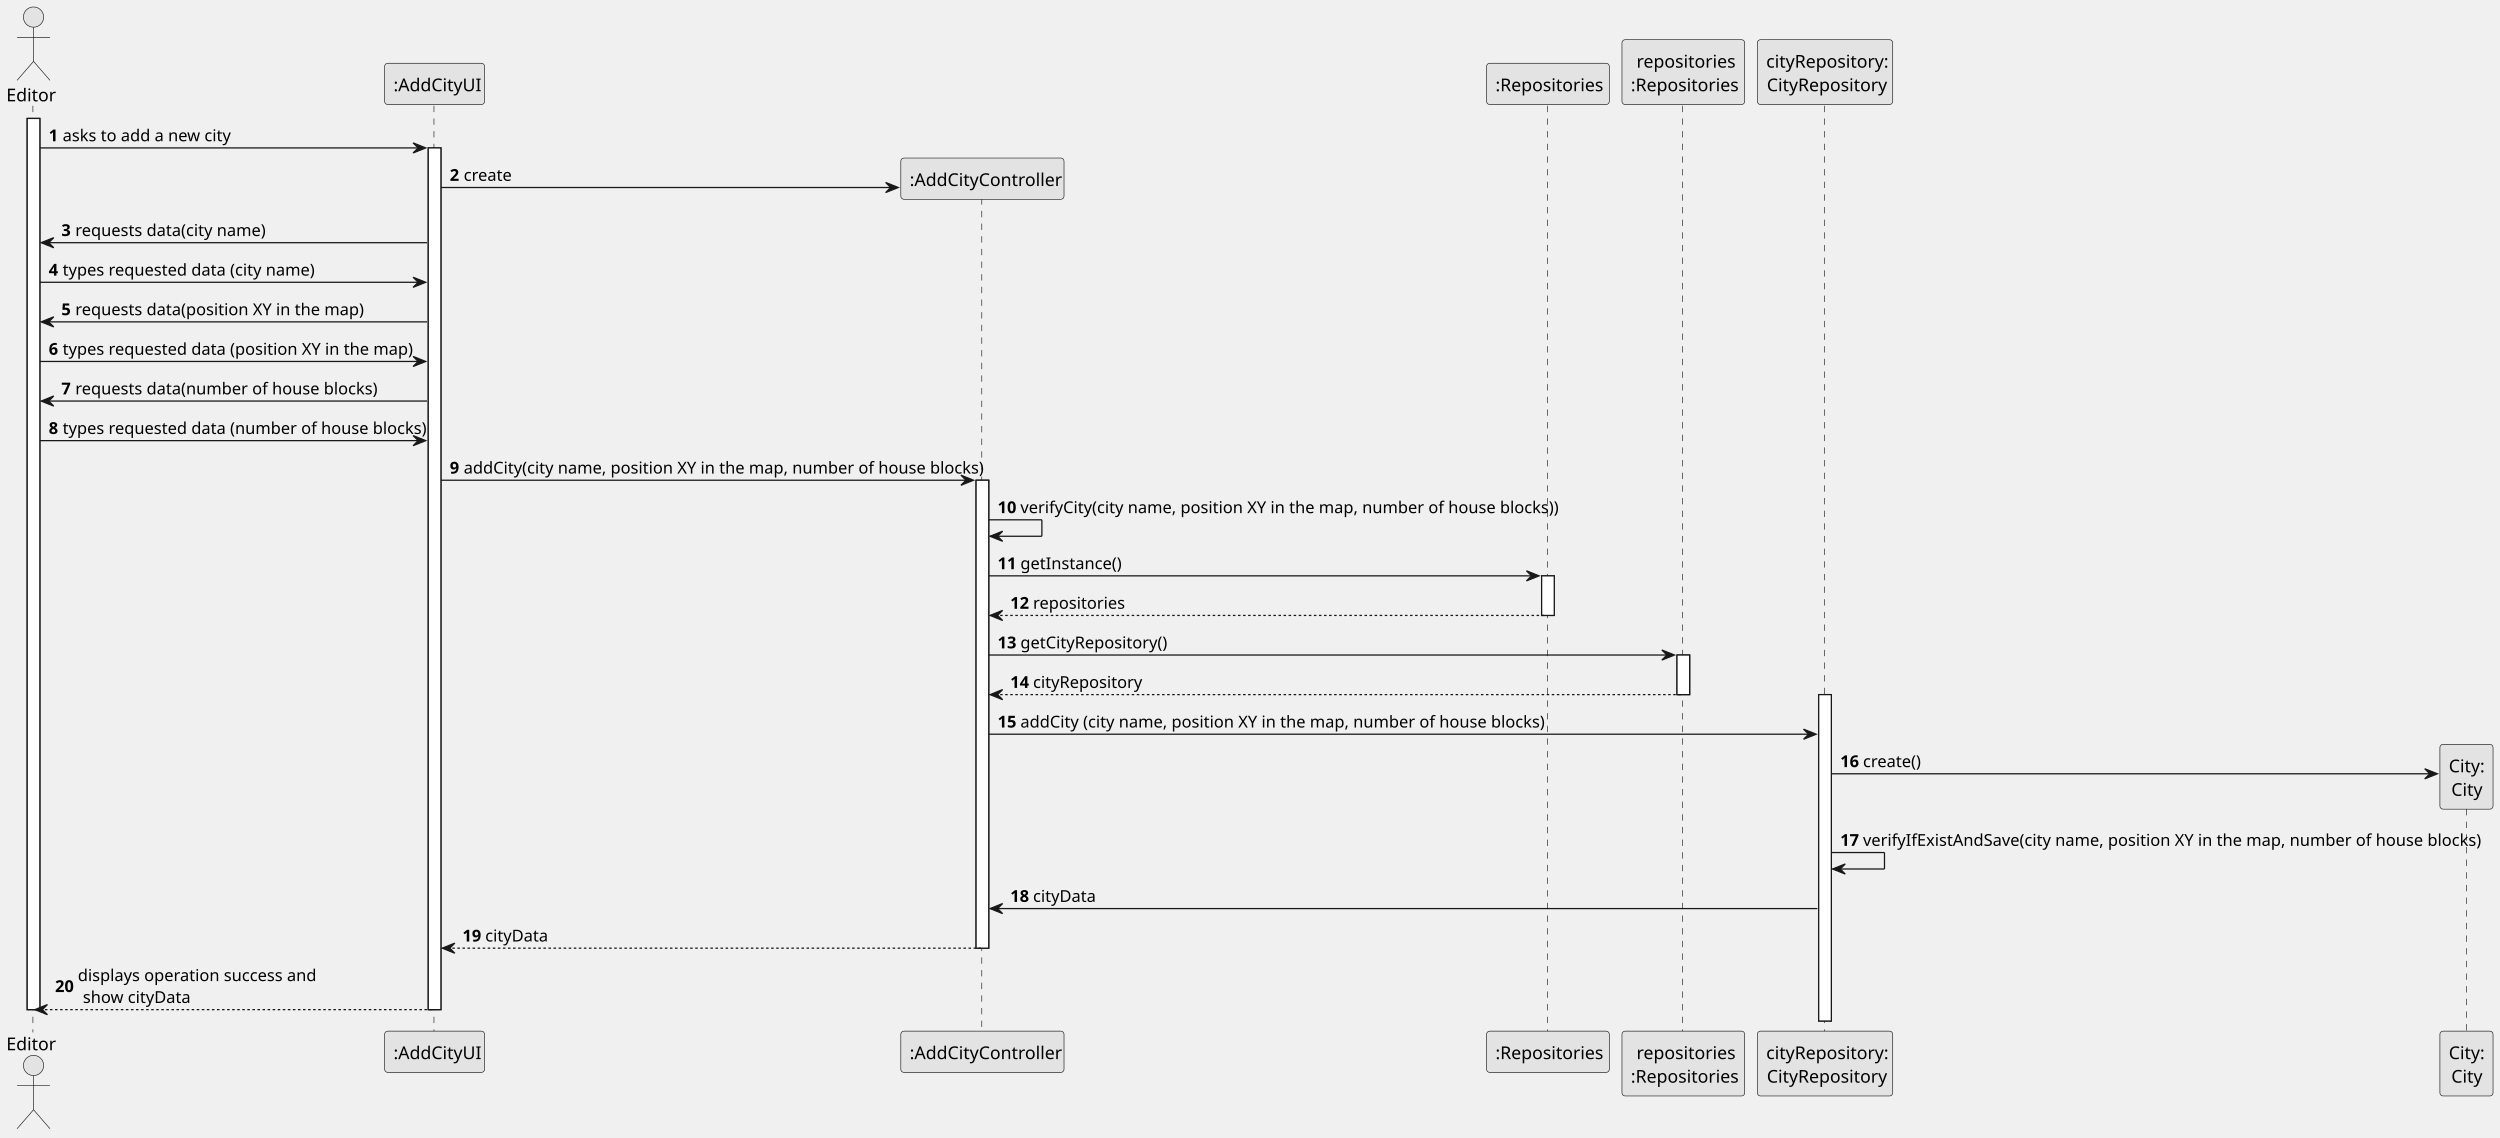
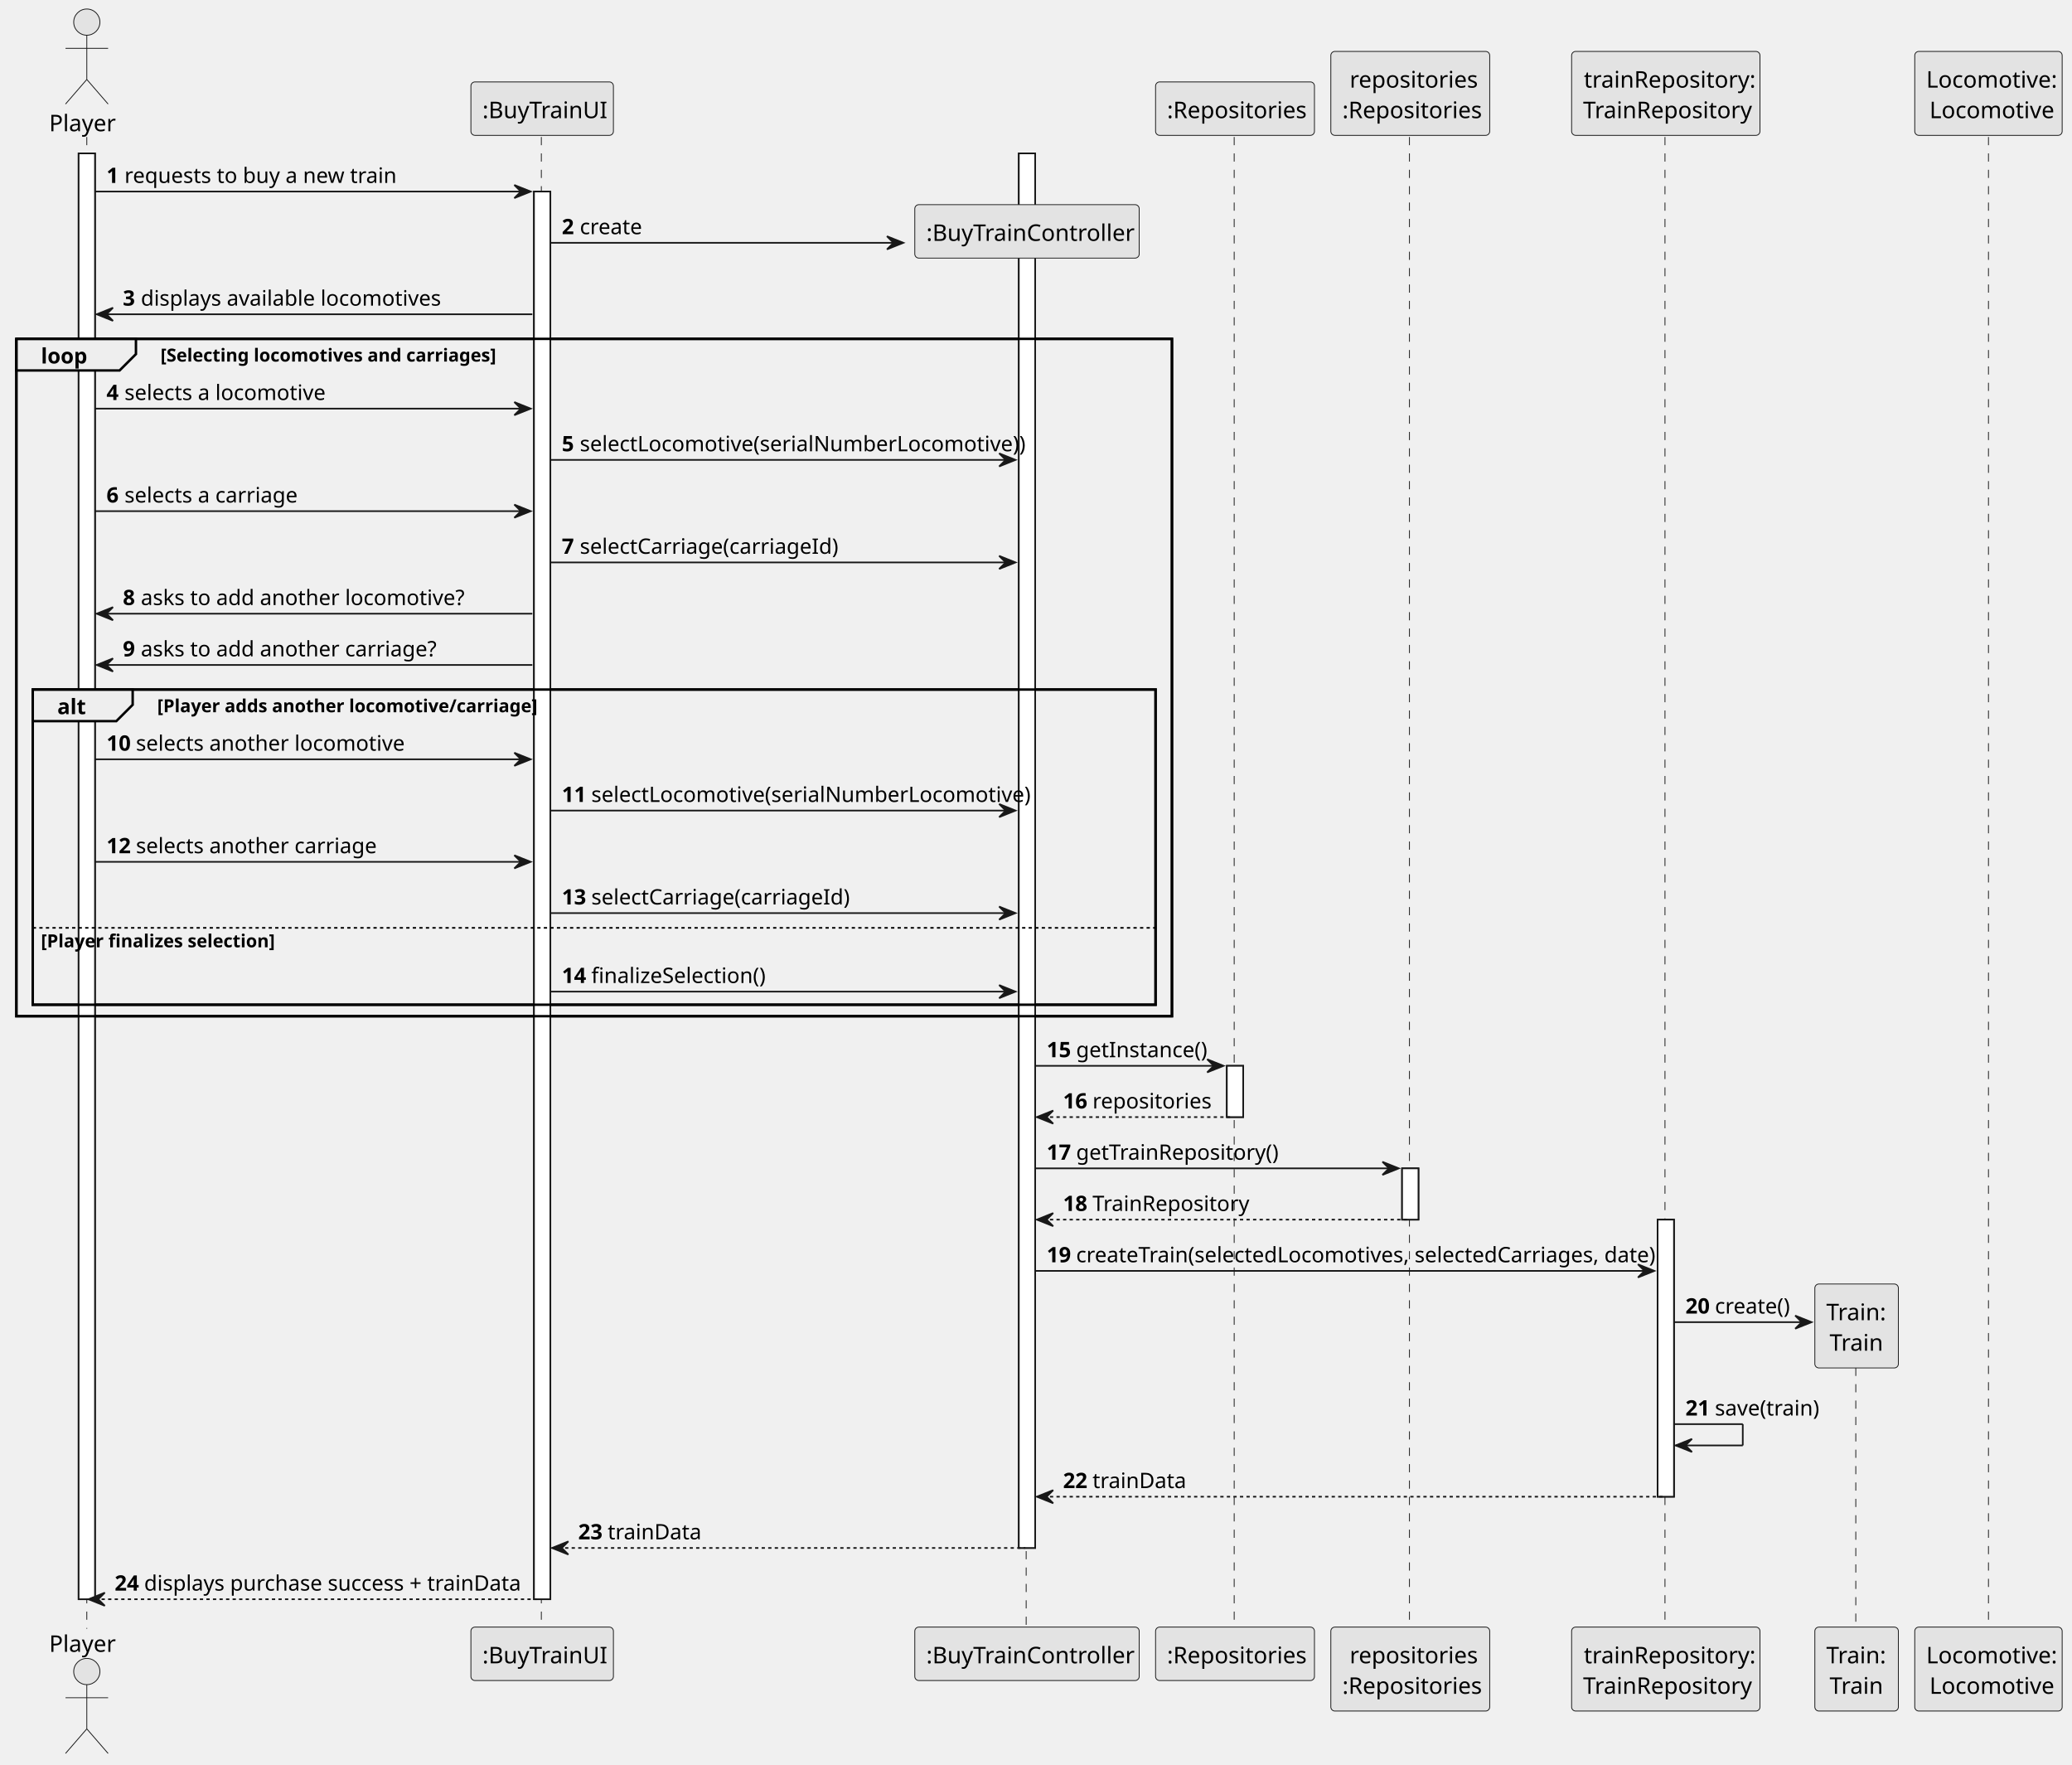
- <svg xmlns="http://www.w3.org/2000/svg" contentStyleType="text/css" height="899px" preserveAspectRatio="none" style="width:1976px;height:899px;background:#FFFFFF;" version="1.1" viewBox="0 0 1976 899" width="1976px" zoomAndPan="magnify">
+ <svg xmlns="http://www.w3.org/2000/svg" contentStyleType="text/css" height="1077px" preserveAspectRatio="none" style="width:1265px;height:1077px;background:#FFFFFF;" version="1.1" viewBox="0 0 1265 1077" width="1265px" zoomAndPan="magnify">
  <defs />
  <g>
-     <rect fill="#FFFFFF" height="704.393" style="stroke:#181818;stroke-width:1.0;" width="10" x="21.5" y="93.621" />
-     <rect fill="#FFFFFF" height="681.102" style="stroke:#181818;stroke-width:1.0;" width="10" x="338.5" y="116.912" />
-     <rect fill="#FFFFFF" height="369.861" style="stroke:#181818;stroke-width:1.0;" width="10" x="771.5" y="379.57" />
-     <rect fill="#FFFFFF" height="31.291" style="stroke:#181818;stroke-width:1.0;" width="10" x="1218.5" y="455.152" />
-     <rect fill="#FFFFFF" height="31.291" style="stroke:#181818;stroke-width:1.0;" width="10" x="1325.5" y="517.734" />
-     <rect fill="#FFFFFF" height="257.988" style="stroke:#181818;stroke-width:1.0;" width="10" x="1437.5" y="549.025" />
-     <line style="stroke:#181818;stroke-width:0.5;stroke-dasharray:5.0,5.0;" x1="26" x2="26" y1="83.621" y2="816.014" />
-     <line style="stroke:#181818;stroke-width:0.5;stroke-dasharray:5.0,5.0;" x1="343" x2="343" y1="83.621" y2="816.014" />
-     <line style="stroke:#181818;stroke-width:0.5;stroke-dasharray:5.0,5.0;" x1="776" x2="776" y1="156.723" y2="816.014" />
-     <line style="stroke:#181818;stroke-width:0.5;stroke-dasharray:5.0,5.0;" x1="1223" x2="1223" y1="83.621" y2="816.014" />
-     <line style="stroke:#181818;stroke-width:0.5;stroke-dasharray:5.0,5.0;" x1="1330" x2="1330" y1="83.621" y2="816.014" />
-     <line style="stroke:#181818;stroke-width:0.5;stroke-dasharray:5.0,5.0;" x1="1442" x2="1442" y1="83.621" y2="816.014" />
-     <line style="stroke:#181818;stroke-width:0.5;stroke-dasharray:5.0,5.0;" x1="1949.5" x2="1949.5" y1="629.438" y2="816.014" />
-     <text fill="#000000" font-family="sans-serif" font-size="14" lengthAdjust="spacing" textLength="37" x="5" y="80.107">Editor</text>
-     <ellipse cx="26.5" cy="13.5" fill="#E3E3E3" rx="8" ry="8" style="stroke:#181818;stroke-width:0.5;" />
-     <path d="M26.5,21.5 L26.5,48.5 M13.5,29.5 L39.5,29.5 M26.5,48.5 L13.5,63.5 M26.5,48.5 L39.5,63.5 " fill="none" style="stroke:#181818;stroke-width:0.5;" />
-     <text fill="#000000" font-family="sans-serif" font-size="14" lengthAdjust="spacing" textLength="37" x="5" y="830.121">Editor</text>
-     <ellipse cx="26.5" cy="842.135" fill="#E3E3E3" rx="8" ry="8" style="stroke:#181818;stroke-width:0.5;" />
-     <path d="M26.5,850.135 L26.5,877.135 M13.5,858.135 L39.5,858.135 M26.5,877.135 L13.5,892.135 M26.5,877.135 L39.5,892.135 " fill="none" style="stroke:#181818;stroke-width:0.5;" />
-     <rect fill="#E3E3E3" height="32.621" rx="2.5" ry="2.5" style="stroke:#181818;stroke-width:0.5;" width="79" x="304" y="50" />
-     <text fill="#000000" font-family="sans-serif" font-size="14" lengthAdjust="spacing" textLength="65" x="311" y="72.107">:AddCityUI</text>
-     <rect fill="#E3E3E3" height="32.621" rx="2.5" ry="2.5" style="stroke:#181818;stroke-width:0.5;" width="79" x="304" y="815.014" />
-     <text fill="#000000" font-family="sans-serif" font-size="14" lengthAdjust="spacing" textLength="65" x="311" y="837.121">:AddCityUI</text>
-     <rect fill="#E3E3E3" height="32.621" rx="2.5" ry="2.5" style="stroke:#181818;stroke-width:0.5;" width="129" x="712" y="815.014" />
-     <text fill="#000000" font-family="sans-serif" font-size="14" lengthAdjust="spacing" textLength="115" x="719" y="837.121">:AddCityController</text>
-     <rect fill="#E3E3E3" height="32.621" rx="2.5" ry="2.5" style="stroke:#181818;stroke-width:0.5;" width="97" x="1175" y="50" />
-     <text fill="#000000" font-family="sans-serif" font-size="14" lengthAdjust="spacing" textLength="83" x="1182" y="72.107">:Repositories</text>
-     <rect fill="#E3E3E3" height="32.621" rx="2.5" ry="2.5" style="stroke:#181818;stroke-width:0.5;" width="97" x="1175" y="815.014" />
-     <text fill="#000000" font-family="sans-serif" font-size="14" lengthAdjust="spacing" textLength="83" x="1182" y="837.121">:Repositories</text>
-     <rect fill="#E3E3E3" height="51.242" rx="2.5" ry="2.5" style="stroke:#181818;stroke-width:0.5;" width="97" x="1282" y="31.379" />
-     <text fill="#000000" font-family="sans-serif" font-size="14" lengthAdjust="spacing" textLength="74" x="1293.5" y="53.486">repositories</text>
-     <text fill="#000000" font-family="sans-serif" font-size="14" lengthAdjust="spacing" textLength="83" x="1289" y="72.107">:Repositories</text>
-     <rect fill="#E3E3E3" height="51.242" rx="2.5" ry="2.5" style="stroke:#181818;stroke-width:0.5;" width="97" x="1282" y="815.014" />
-     <text fill="#000000" font-family="sans-serif" font-size="14" lengthAdjust="spacing" textLength="74" x="1293.5" y="837.121">repositories</text>
-     <text fill="#000000" font-family="sans-serif" font-size="14" lengthAdjust="spacing" textLength="83" x="1289" y="855.742">:Repositories</text>
-     <rect fill="#E3E3E3" height="51.242" rx="2.5" ry="2.5" style="stroke:#181818;stroke-width:0.5;" width="107" x="1389" y="31.379" />
-     <text fill="#000000" font-family="sans-serif" font-size="14" lengthAdjust="spacing" textLength="93" x="1396" y="53.486">cityRepository:</text>
-     <text fill="#000000" font-family="sans-serif" font-size="14" lengthAdjust="spacing" textLength="92" x="1396.5" y="72.107">CityRepository</text>
-     <rect fill="#E3E3E3" height="51.242" rx="2.5" ry="2.5" style="stroke:#181818;stroke-width:0.5;" width="107" x="1389" y="815.014" />
-     <text fill="#000000" font-family="sans-serif" font-size="14" lengthAdjust="spacing" textLength="93" x="1396" y="837.121">cityRepository:</text>
-     <text fill="#000000" font-family="sans-serif" font-size="14" lengthAdjust="spacing" textLength="92" x="1396.5" y="855.742">CityRepository</text>
-     <rect fill="#E3E3E3" height="51.242" rx="2.5" ry="2.5" style="stroke:#181818;stroke-width:0.5;" width="42" x="1928.5" y="815.014" />
-     <text fill="#000000" font-family="sans-serif" font-size="14" lengthAdjust="spacing" textLength="28" x="1935.5" y="837.121">City:</text>
-     <text fill="#000000" font-family="sans-serif" font-size="14" lengthAdjust="spacing" textLength="24" x="1937.5" y="855.742">City</text>
-     <rect fill="#FFFFFF" height="704.393" style="stroke:#181818;stroke-width:1.0;" width="10" x="21.5" y="93.621" />
-     <rect fill="#FFFFFF" height="681.102" style="stroke:#181818;stroke-width:1.0;" width="10" x="338.5" y="116.912" />
-     <rect fill="#FFFFFF" height="369.861" style="stroke:#181818;stroke-width:1.0;" width="10" x="771.5" y="379.57" />
-     <rect fill="#FFFFFF" height="31.291" style="stroke:#181818;stroke-width:1.0;" width="10" x="1218.5" y="455.152" />
-     <rect fill="#FFFFFF" height="31.291" style="stroke:#181818;stroke-width:1.0;" width="10" x="1325.5" y="517.734" />
-     <rect fill="#FFFFFF" height="257.988" style="stroke:#181818;stroke-width:1.0;" width="10" x="1437.5" y="549.025" />
-     <polygon fill="#181818" points="326.5,112.912,336.5,116.912,326.5,120.912,330.5,116.912" style="stroke:#181818;stroke-width:1.0;" />
-     <line style="stroke:#181818;stroke-width:1.0;" x1="31.5" x2="332.5" y1="116.912" y2="116.912" />
-     <text fill="#000000" font-family="sans-serif" font-size="13" font-weight="bold" lengthAdjust="spacing" textLength="7" x="38.5" y="111.649">1</text>
-     <text fill="#000000" font-family="sans-serif" font-size="13" lengthAdjust="spacing" textLength="131" x="49.5" y="111.649">asks to add a new city</text>
-     <polygon fill="#181818" points="700,144.203,710,148.203,700,152.203,704,148.203" style="stroke:#181818;stroke-width:1.0;" />
-     <line style="stroke:#181818;stroke-width:1.0;" x1="348.5" x2="706" y1="148.203" y2="148.203" />
-     <text fill="#000000" font-family="sans-serif" font-size="13" font-weight="bold" lengthAdjust="spacing" textLength="7" x="355.5" y="142.94">2</text>
-     <text fill="#000000" font-family="sans-serif" font-size="13" lengthAdjust="spacing" textLength="36" x="366.5" y="142.94">create</text>
-     <rect fill="#E3E3E3" height="32.621" rx="2.5" ry="2.5" style="stroke:#181818;stroke-width:0.5;" width="129" x="712" y="124.912" />
-     <text fill="#000000" font-family="sans-serif" font-size="14" lengthAdjust="spacing" textLength="115" x="719" y="147.019">:AddCityController</text>
-     <polygon fill="#181818" points="42.5,187.824,32.5,191.824,42.5,195.824,38.5,191.824" style="stroke:#181818;stroke-width:1.0;" />
-     <line style="stroke:#181818;stroke-width:1.0;" x1="36.5" x2="337.5" y1="191.824" y2="191.824" />
-     <text fill="#000000" font-family="sans-serif" font-size="13" font-weight="bold" lengthAdjust="spacing" textLength="7" x="48.5" y="186.561">3</text>
-     <text fill="#000000" font-family="sans-serif" font-size="13" lengthAdjust="spacing" textLength="144" x="59.5" y="186.561">requests data(city name)</text>
-     <polygon fill="#181818" points="326.5,219.115,336.5,223.115,326.5,227.115,330.5,223.115" style="stroke:#181818;stroke-width:1.0;" />
-     <line style="stroke:#181818;stroke-width:1.0;" x1="31.5" x2="332.5" y1="223.115" y2="223.115" />
-     <text fill="#000000" font-family="sans-serif" font-size="13" font-weight="bold" lengthAdjust="spacing" textLength="7" x="38.5" y="217.852">4</text>
-     <text fill="#000000" font-family="sans-serif" font-size="13" lengthAdjust="spacing" textLength="191" x="49.5" y="217.852">types requested data (city name)</text>
-     <polygon fill="#181818" points="42.5,250.406,32.5,254.406,42.5,258.406,38.5,254.406" style="stroke:#181818;stroke-width:1.0;" />
-     <line style="stroke:#181818;stroke-width:1.0;" x1="36.5" x2="337.5" y1="254.406" y2="254.406" />
-     <text fill="#000000" font-family="sans-serif" font-size="13" font-weight="bold" lengthAdjust="spacing" textLength="7" x="48.5" y="249.144">5</text>
-     <text fill="#000000" font-family="sans-serif" font-size="13" lengthAdjust="spacing" textLength="217" x="59.5" y="249.144">requests data(position XY in the map)</text>
-     <polygon fill="#181818" points="326.5,281.697,336.5,285.697,326.5,289.697,330.5,285.697" style="stroke:#181818;stroke-width:1.0;" />
-     <line style="stroke:#181818;stroke-width:1.0;" x1="31.5" x2="332.5" y1="285.697" y2="285.697" />
-     <text fill="#000000" font-family="sans-serif" font-size="13" font-weight="bold" lengthAdjust="spacing" textLength="7" x="38.5" y="280.435">6</text>
-     <text fill="#000000" font-family="sans-serif" font-size="13" lengthAdjust="spacing" textLength="264" x="49.5" y="280.435">types requested data (position XY in the map)</text>
-     <polygon fill="#181818" points="42.5,312.988,32.5,316.988,42.5,320.988,38.5,316.988" style="stroke:#181818;stroke-width:1.0;" />
-     <line style="stroke:#181818;stroke-width:1.0;" x1="36.5" x2="337.5" y1="316.988" y2="316.988" />
-     <text fill="#000000" font-family="sans-serif" font-size="13" font-weight="bold" lengthAdjust="spacing" textLength="7" x="48.5" y="311.726">7</text>
-     <text fill="#000000" font-family="sans-serif" font-size="13" lengthAdjust="spacing" textLength="225" x="59.5" y="311.726">requests data(number of house blocks)</text>
-     <polygon fill="#181818" points="326.5,344.279,336.5,348.279,326.5,352.279,330.5,348.279" style="stroke:#181818;stroke-width:1.0;" />
-     <line style="stroke:#181818;stroke-width:1.0;" x1="31.5" x2="332.5" y1="348.279" y2="348.279" />
-     <text fill="#000000" font-family="sans-serif" font-size="13" font-weight="bold" lengthAdjust="spacing" textLength="7" x="38.5" y="343.017">8</text>
-     <text fill="#000000" font-family="sans-serif" font-size="13" lengthAdjust="spacing" textLength="272" x="49.5" y="343.017">types requested data (number of house blocks)</text>
-     <polygon fill="#181818" points="759.5,375.57,769.5,379.57,759.5,383.57,763.5,379.57" style="stroke:#181818;stroke-width:1.0;" />
-     <line style="stroke:#181818;stroke-width:1.0;" x1="348.5" x2="765.5" y1="379.57" y2="379.57" />
-     <text fill="#000000" font-family="sans-serif" font-size="13" font-weight="bold" lengthAdjust="spacing" textLength="7" x="355.5" y="374.308">9</text>
-     <text fill="#000000" font-family="sans-serif" font-size="13" lengthAdjust="spacing" textLength="393" x="366.5" y="374.308">addCity(city name, position XY in the map, number of house blocks)</text>
-     <line style="stroke:#181818;stroke-width:1.0;" x1="781.5" x2="823.5" y1="410.861" y2="410.861" />
-     <line style="stroke:#181818;stroke-width:1.0;" x1="823.5" x2="823.5" y1="410.861" y2="423.861" />
-     <line style="stroke:#181818;stroke-width:1.0;" x1="782.5" x2="823.5" y1="423.861" y2="423.861" />
-     <polygon fill="#181818" points="792.5,419.861,782.5,423.861,792.5,427.861,788.5,423.861" style="stroke:#181818;stroke-width:1.0;" />
-     <text fill="#000000" font-family="sans-serif" font-size="13" font-weight="bold" lengthAdjust="spacing" textLength="14" x="788.5" y="405.599">10</text>
-     <text fill="#000000" font-family="sans-serif" font-size="13" lengthAdjust="spacing" textLength="405" x="806.5" y="405.599">verifyCity(city name, position XY in the map, number of house blocks))</text>
-     <polygon fill="#181818" points="1206.5,451.152,1216.5,455.152,1206.5,459.152,1210.5,455.152" style="stroke:#181818;stroke-width:1.0;" />
-     <line style="stroke:#181818;stroke-width:1.0;" x1="781.5" x2="1212.5" y1="455.152" y2="455.152" />
-     <text fill="#000000" font-family="sans-serif" font-size="13" font-weight="bold" lengthAdjust="spacing" textLength="14" x="788.5" y="449.89">11</text>
-     <text fill="#000000" font-family="sans-serif" font-size="13" lengthAdjust="spacing" textLength="75" x="806.5" y="449.89">getInstance()</text>
-     <polygon fill="#181818" points="792.5,482.443,782.5,486.443,792.5,490.443,788.5,486.443" style="stroke:#181818;stroke-width:1.0;" />
-     <line style="stroke:#181818;stroke-width:1.0;stroke-dasharray:2.0,2.0;" x1="786.5" x2="1222.5" y1="486.443" y2="486.443" />
-     <text fill="#000000" font-family="sans-serif" font-size="13" font-weight="bold" lengthAdjust="spacing" textLength="14" x="798.5" y="481.181">12</text>
-     <text fill="#000000" font-family="sans-serif" font-size="13" lengthAdjust="spacing" textLength="67" x="816.5" y="481.181">repositories</text>
-     <polygon fill="#181818" points="1313.5,513.734,1323.5,517.734,1313.5,521.734,1317.5,517.734" style="stroke:#181818;stroke-width:1.0;" />
-     <line style="stroke:#181818;stroke-width:1.0;" x1="781.5" x2="1319.5" y1="517.734" y2="517.734" />
-     <text fill="#000000" font-family="sans-serif" font-size="13" font-weight="bold" lengthAdjust="spacing" textLength="14" x="788.5" y="512.472">13</text>
-     <text fill="#000000" font-family="sans-serif" font-size="13" lengthAdjust="spacing" textLength="111" x="806.5" y="512.472">getCityRepository()</text>
-     <polygon fill="#181818" points="792.5,545.025,782.5,549.025,792.5,553.025,788.5,549.025" style="stroke:#181818;stroke-width:1.0;" />
-     <line style="stroke:#181818;stroke-width:1.0;stroke-dasharray:2.0,2.0;" x1="786.5" x2="1329.5" y1="549.025" y2="549.025" />
-     <text fill="#000000" font-family="sans-serif" font-size="13" font-weight="bold" lengthAdjust="spacing" textLength="14" x="798.5" y="543.763">14</text>
-     <text fill="#000000" font-family="sans-serif" font-size="13" lengthAdjust="spacing" textLength="83" x="816.5" y="543.763">cityRepository</text>
-     <polygon fill="#181818" points="1425.5,576.316,1435.5,580.316,1425.5,584.316,1429.5,580.316" style="stroke:#181818;stroke-width:1.0;" />
-     <line style="stroke:#181818;stroke-width:1.0;" x1="781.5" x2="1431.5" y1="580.316" y2="580.316" />
-     <text fill="#000000" font-family="sans-serif" font-size="13" font-weight="bold" lengthAdjust="spacing" textLength="14" x="788.5" y="575.054">15</text>
-     <text fill="#000000" font-family="sans-serif" font-size="13" lengthAdjust="spacing" textLength="397" x="806.5" y="575.054">addCity (city name, position XY in the map, number of house blocks)</text>
-     <polygon fill="#181818" points="1916.5,607.607,1926.5,611.607,1916.5,615.607,1920.5,611.607" style="stroke:#181818;stroke-width:1.0;" />
-     <line style="stroke:#181818;stroke-width:1.0;" x1="1447.5" x2="1922.5" y1="611.607" y2="611.607" />
-     <text fill="#000000" font-family="sans-serif" font-size="13" font-weight="bold" lengthAdjust="spacing" textLength="14" x="1454.5" y="606.345">16</text>
-     <text fill="#000000" font-family="sans-serif" font-size="13" lengthAdjust="spacing" textLength="44" x="1472.5" y="606.345">create()</text>
-     <rect fill="#E3E3E3" height="51.242" rx="2.5" ry="2.5" style="stroke:#181818;stroke-width:0.5;" width="42" x="1928.5" y="588.316" />
-     <text fill="#000000" font-family="sans-serif" font-size="14" lengthAdjust="spacing" textLength="28" x="1935.5" y="610.424">City:</text>
-     <text fill="#000000" font-family="sans-serif" font-size="14" lengthAdjust="spacing" textLength="24" x="1937.5" y="629.045">City</text>
-     <line style="stroke:#181818;stroke-width:1.0;" x1="1447.5" x2="1489.5" y1="673.85" y2="673.85" />
-     <line style="stroke:#181818;stroke-width:1.0;" x1="1489.5" x2="1489.5" y1="673.85" y2="686.85" />
-     <line style="stroke:#181818;stroke-width:1.0;" x1="1448.5" x2="1489.5" y1="686.85" y2="686.85" />
-     <polygon fill="#181818" points="1458.5,682.85,1448.5,686.85,1458.5,690.85,1454.5,686.85" style="stroke:#181818;stroke-width:1.0;" />
-     <text fill="#000000" font-family="sans-serif" font-size="13" font-weight="bold" lengthAdjust="spacing" textLength="14" x="1454.5" y="668.587">17</text>
-     <text fill="#000000" font-family="sans-serif" font-size="13" lengthAdjust="spacing" textLength="465" x="1472.5" y="668.587">verifyIfExistAndSave(city name, position XY in the map, number of house blocks)</text>
-     <polygon fill="#181818" points="792.5,714.141,782.5,718.141,792.5,722.141,788.5,718.141" style="stroke:#181818;stroke-width:1.0;" />
-     <line style="stroke:#181818;stroke-width:1.0;" x1="786.5" x2="1436.5" y1="718.141" y2="718.141" />
-     <text fill="#000000" font-family="sans-serif" font-size="13" font-weight="bold" lengthAdjust="spacing" textLength="14" x="798.5" y="712.878">18</text>
-     <text fill="#000000" font-family="sans-serif" font-size="13" lengthAdjust="spacing" textLength="48" x="816.5" y="712.878">cityData</text>
-     <polygon fill="#181818" points="359.5,745.432,349.5,749.432,359.5,753.432,355.5,749.432" style="stroke:#181818;stroke-width:1.0;" />
-     <line style="stroke:#181818;stroke-width:1.0;stroke-dasharray:2.0,2.0;" x1="353.5" x2="775.5" y1="749.432" y2="749.432" />
-     <text fill="#000000" font-family="sans-serif" font-size="13" font-weight="bold" lengthAdjust="spacing" textLength="14" x="365.5" y="744.169">19</text>
-     <text fill="#000000" font-family="sans-serif" font-size="13" lengthAdjust="spacing" textLength="48" x="383.5" y="744.169">cityData</text>
-     <polygon fill="#181818" points="37.5,794.014,27.5,798.014,37.5,802.014,33.5,798.014" style="stroke:#181818;stroke-width:1.0;" />
-     <line style="stroke:#181818;stroke-width:1.0;stroke-dasharray:2.0,2.0;" x1="31.5" x2="342.5" y1="798.014" y2="798.014" />
-     <text fill="#000000" font-family="sans-serif" font-size="13" font-weight="bold" lengthAdjust="spacing" textLength="14" x="43.5" y="784.106">20</text>
-     <text fill="#000000" font-family="sans-serif" font-size="13" lengthAdjust="spacing" textLength="183" x="61.5" y="775.46">displays operation success and</text>
-     <text fill="#000000" font-family="sans-serif" font-size="13" lengthAdjust="spacing" textLength="82" x="65.5" y="792.751">show cityData</text>
+     <rect fill="#FFFFFF" height="882.479" style="stroke:#181818;stroke-width:1.0;" width="10" x="48" y="93.621" />
+     <rect fill="#FFFFFF" height="859.188" style="stroke:#181818;stroke-width:1.0;" width="10" x="326" y="116.912" />
+     <rect fill="#FFFFFF" height="851.188" style="stroke:#181818;stroke-width:1.0;" width="10" x="622" y="93.621" />
+     <rect fill="#FFFFFF" height="31.291" style="stroke:#181818;stroke-width:1.0;" width="10" x="749" y="650.529" />
+     <rect fill="#FFFFFF" height="31.291" style="stroke:#181818;stroke-width:1.0;" width="10" x="856" y="713.111" />
+     <rect fill="#FFFFFF" height="169.115" style="stroke:#181818;stroke-width:1.0;" width="10" x="1012" y="744.402" />
+     <rect fill="none" height="413.414" style="stroke:#000000;stroke-width:1.5;" width="705.5" x="10" y="206.824" />
+     <rect fill="none" height="192.377" style="stroke:#000000;stroke-width:1.5;" width="685.5" x="20" y="420.861" />
+     <line style="stroke:#181818;stroke-width:0.5;stroke-dasharray:5.0,5.0;" x1="53" x2="53" y1="83.621" y2="994.1" />
+     <line style="stroke:#181818;stroke-width:0.5;stroke-dasharray:5.0,5.0;" x1="330.5" x2="330.5" y1="83.621" y2="994.1" />
+     <line style="stroke:#181818;stroke-width:0.5;stroke-dasharray:5.0,5.0;" x1="626.5" x2="626.5" y1="156.723" y2="994.1" />
+     <line style="stroke:#181818;stroke-width:0.5;stroke-dasharray:5.0,5.0;" x1="753.5" x2="753.5" y1="83.621" y2="994.1" />
+     <line style="stroke:#181818;stroke-width:0.5;stroke-dasharray:5.0,5.0;" x1="860.5" x2="860.5" y1="83.621" y2="994.1" />
+     <line style="stroke:#181818;stroke-width:0.5;stroke-dasharray:5.0,5.0;" x1="1016.5" x2="1016.5" y1="83.621" y2="994.1" />
+     <line style="stroke:#181818;stroke-width:0.5;stroke-dasharray:5.0,5.0;" x1="1133" x2="1133" y1="824.814" y2="994.1" />
+     <line style="stroke:#181818;stroke-width:0.5;stroke-dasharray:5.0,5.0;" x1="1214" x2="1214" y1="83.621" y2="994.1" />
+     <text fill="#000000" font-family="sans-serif" font-size="14" lengthAdjust="spacing" textLength="40" x="30" y="80.107">Player</text>
+     <ellipse cx="53" cy="13.5" fill="#E3E3E3" rx="8" ry="8" style="stroke:#181818;stroke-width:0.5;" />
+     <path d="M53,21.5 L53,48.5 M40,29.5 L66,29.5 M53,48.5 L40,63.5 M53,48.5 L66,63.5 " fill="none" style="stroke:#181818;stroke-width:0.5;" />
+     <text fill="#000000" font-family="sans-serif" font-size="14" lengthAdjust="spacing" textLength="40" x="30" y="1008.207">Player</text>
+     <ellipse cx="53" cy="1020.221" fill="#E3E3E3" rx="8" ry="8" style="stroke:#181818;stroke-width:0.5;" />
+     <path d="M53,1028.221 L53,1055.221 M40,1036.221 L66,1036.221 M53,1055.221 L40,1070.221 M53,1055.221 L66,1070.221 " fill="none" style="stroke:#181818;stroke-width:0.5;" />
+     <rect fill="#E3E3E3" height="32.621" rx="2.5" ry="2.5" style="stroke:#181818;stroke-width:0.5;" width="87" x="287.5" y="50" />
+     <text fill="#000000" font-family="sans-serif" font-size="14" lengthAdjust="spacing" textLength="73" x="294.5" y="72.107">:BuyTrainUI</text>
+     <rect fill="#E3E3E3" height="32.621" rx="2.5" ry="2.5" style="stroke:#181818;stroke-width:0.5;" width="87" x="287.5" y="993.1" />
+     <text fill="#000000" font-family="sans-serif" font-size="14" lengthAdjust="spacing" textLength="73" x="294.5" y="1015.207">:BuyTrainUI</text>
+     <rect fill="#E3E3E3" height="32.621" rx="2.5" ry="2.5" style="stroke:#181818;stroke-width:0.5;" width="137" x="558.5" y="993.1" />
+     <text fill="#000000" font-family="sans-serif" font-size="14" lengthAdjust="spacing" textLength="123" x="565.5" y="1015.207">:BuyTrainController</text>
+     <rect fill="#E3E3E3" height="32.621" rx="2.5" ry="2.5" style="stroke:#181818;stroke-width:0.5;" width="97" x="705.5" y="50" />
+     <text fill="#000000" font-family="sans-serif" font-size="14" lengthAdjust="spacing" textLength="83" x="712.5" y="72.107">:Repositories</text>
+     <rect fill="#E3E3E3" height="32.621" rx="2.5" ry="2.5" style="stroke:#181818;stroke-width:0.5;" width="97" x="705.5" y="993.1" />
+     <text fill="#000000" font-family="sans-serif" font-size="14" lengthAdjust="spacing" textLength="83" x="712.5" y="1015.207">:Repositories</text>
+     <rect fill="#E3E3E3" height="51.242" rx="2.5" ry="2.5" style="stroke:#181818;stroke-width:0.5;" width="97" x="812.5" y="31.379" />
+     <text fill="#000000" font-family="sans-serif" font-size="14" lengthAdjust="spacing" textLength="74" x="824" y="53.486">repositories</text>
+     <text fill="#000000" font-family="sans-serif" font-size="14" lengthAdjust="spacing" textLength="83" x="819.5" y="72.107">:Repositories</text>
+     <rect fill="#E3E3E3" height="51.242" rx="2.5" ry="2.5" style="stroke:#181818;stroke-width:0.5;" width="97" x="812.5" y="993.1" />
+     <text fill="#000000" font-family="sans-serif" font-size="14" lengthAdjust="spacing" textLength="74" x="824" y="1015.207">repositories</text>
+     <text fill="#000000" font-family="sans-serif" font-size="14" lengthAdjust="spacing" textLength="83" x="819.5" y="1033.828">:Repositories</text>
+     <rect fill="#E3E3E3" height="51.242" rx="2.5" ry="2.5" style="stroke:#181818;stroke-width:0.5;" width="115" x="959.5" y="31.379" />
+     <text fill="#000000" font-family="sans-serif" font-size="14" lengthAdjust="spacing" textLength="100" x="967" y="53.486">trainRepository:</text>
+     <text fill="#000000" font-family="sans-serif" font-size="14" lengthAdjust="spacing" textLength="101" x="966.5" y="72.107">TrainRepository</text>
+     <rect fill="#E3E3E3" height="51.242" rx="2.5" ry="2.5" style="stroke:#181818;stroke-width:0.5;" width="115" x="959.5" y="993.1" />
+     <text fill="#000000" font-family="sans-serif" font-size="14" lengthAdjust="spacing" textLength="100" x="967" y="1015.207">trainRepository:</text>
+     <text fill="#000000" font-family="sans-serif" font-size="14" lengthAdjust="spacing" textLength="101" x="966.5" y="1033.828">TrainRepository</text>
+     <rect fill="#E3E3E3" height="51.242" rx="2.5" ry="2.5" style="stroke:#181818;stroke-width:0.5;" width="51" x="1108" y="993.1" />
+     <text fill="#000000" font-family="sans-serif" font-size="14" lengthAdjust="spacing" textLength="37" x="1115" y="1015.207">Train:</text>
+     <text fill="#000000" font-family="sans-serif" font-size="14" lengthAdjust="spacing" textLength="33" x="1117" y="1033.828">Train</text>
+     <rect fill="#E3E3E3" height="51.242" rx="2.5" ry="2.5" style="stroke:#181818;stroke-width:0.5;" width="90" x="1169" y="31.379" />
+     <text fill="#000000" font-family="sans-serif" font-size="14" lengthAdjust="spacing" textLength="76" x="1176" y="53.486">Locomotive:</text>
+     <text fill="#000000" font-family="sans-serif" font-size="14" lengthAdjust="spacing" textLength="72" x="1178" y="72.107">Locomotive</text>
+     <rect fill="#E3E3E3" height="51.242" rx="2.5" ry="2.5" style="stroke:#181818;stroke-width:0.5;" width="90" x="1169" y="993.1" />
+     <text fill="#000000" font-family="sans-serif" font-size="14" lengthAdjust="spacing" textLength="76" x="1176" y="1015.207">Locomotive:</text>
+     <text fill="#000000" font-family="sans-serif" font-size="14" lengthAdjust="spacing" textLength="72" x="1178" y="1033.828">Locomotive</text>
+     <rect fill="#FFFFFF" height="882.479" style="stroke:#181818;stroke-width:1.0;" width="10" x="48" y="93.621" />
+     <rect fill="#FFFFFF" height="859.188" style="stroke:#181818;stroke-width:1.0;" width="10" x="326" y="116.912" />
+     <rect fill="#FFFFFF" height="851.188" style="stroke:#181818;stroke-width:1.0;" width="10" x="622" y="93.621" />
+     <rect fill="#FFFFFF" height="31.291" style="stroke:#181818;stroke-width:1.0;" width="10" x="749" y="650.529" />
+     <rect fill="#FFFFFF" height="31.291" style="stroke:#181818;stroke-width:1.0;" width="10" x="856" y="713.111" />
+     <rect fill="#FFFFFF" height="169.115" style="stroke:#181818;stroke-width:1.0;" width="10" x="1012" y="744.402" />
+     <polygon fill="#181818" points="314,112.912,324,116.912,314,120.912,318,116.912" style="stroke:#181818;stroke-width:1.0;" />
+     <line style="stroke:#181818;stroke-width:1.0;" x1="58" x2="320" y1="116.912" y2="116.912" />
+     <text fill="#000000" font-family="sans-serif" font-size="13" font-weight="bold" lengthAdjust="spacing" textLength="7" x="65" y="111.649">1</text>
+     <text fill="#000000" font-family="sans-serif" font-size="13" lengthAdjust="spacing" textLength="157" x="76" y="111.649">requests to buy a new train</text>
+     <polygon fill="#181818" points="541.5,144.203,551.5,148.203,541.5,152.203,545.5,148.203" style="stroke:#181818;stroke-width:1.0;" />
+     <line style="stroke:#181818;stroke-width:1.0;" x1="336" x2="547.5" y1="148.203" y2="148.203" />
+     <text fill="#000000" font-family="sans-serif" font-size="13" font-weight="bold" lengthAdjust="spacing" textLength="7" x="343" y="142.94">2</text>
+     <text fill="#000000" font-family="sans-serif" font-size="13" lengthAdjust="spacing" textLength="36" x="354" y="142.94">create</text>
+     <rect fill="#E3E3E3" height="32.621" rx="2.5" ry="2.5" style="stroke:#181818;stroke-width:0.5;" width="137" x="558.5" y="124.912" />
+     <text fill="#000000" font-family="sans-serif" font-size="14" lengthAdjust="spacing" textLength="123" x="565.5" y="147.019">:BuyTrainController</text>
+     <polygon fill="#181818" points="69,187.824,59,191.824,69,195.824,65,191.824" style="stroke:#181818;stroke-width:1.0;" />
+     <line style="stroke:#181818;stroke-width:1.0;" x1="63" x2="325" y1="191.824" y2="191.824" />
+     <text fill="#000000" font-family="sans-serif" font-size="13" font-weight="bold" lengthAdjust="spacing" textLength="7" x="75" y="186.561">3</text>
+     <text fill="#000000" font-family="sans-serif" font-size="13" lengthAdjust="spacing" textLength="173" x="86" y="186.561">displays available locomotives</text>
+     <path d="M10,206.824 L83,206.824 L83,216.115 L73,226.115 L10,226.115 L10,206.824 " fill="#EEEEEE" style="stroke:#000000;stroke-width:1.5;" />
+     <rect fill="none" height="413.414" style="stroke:#000000;stroke-width:1.5;" width="705.5" x="10" y="206.824" />
+     <text fill="#000000" font-family="sans-serif" font-size="13" font-weight="bold" lengthAdjust="spacing" textLength="28" x="25" y="221.852">loop</text>
+     <text fill="#000000" font-family="sans-serif" font-size="11" font-weight="bold" lengthAdjust="spacing" textLength="208" x="98" y="220.694">[Selecting locomotives and carriages]</text>
+     <polygon fill="#181818" points="314,245.406,324,249.406,314,253.406,318,249.406" style="stroke:#181818;stroke-width:1.0;" />
+     <line style="stroke:#181818;stroke-width:1.0;" x1="58" x2="320" y1="249.406" y2="249.406" />
+     <text fill="#000000" font-family="sans-serif" font-size="13" font-weight="bold" lengthAdjust="spacing" textLength="7" x="65" y="244.144">4</text>
+     <text fill="#000000" font-family="sans-serif" font-size="13" lengthAdjust="spacing" textLength="118" x="76" y="244.144">selects a locomotive</text>
+     <polygon fill="#181818" points="610,276.697,620,280.697,610,284.697,614,280.697" style="stroke:#181818;stroke-width:1.0;" />
+     <line style="stroke:#181818;stroke-width:1.0;" x1="336" x2="616" y1="280.697" y2="280.697" />
+     <text fill="#000000" font-family="sans-serif" font-size="13" font-weight="bold" lengthAdjust="spacing" textLength="7" x="343" y="275.435">5</text>
+     <text fill="#000000" font-family="sans-serif" font-size="13" lengthAdjust="spacing" textLength="253" x="354" y="275.435">selectLocomotive(serialNumberLocomotive))</text>
+     <polygon fill="#181818" points="314,307.988,324,311.988,314,315.988,318,311.988" style="stroke:#181818;stroke-width:1.0;" />
+     <line style="stroke:#181818;stroke-width:1.0;" x1="58" x2="320" y1="311.988" y2="311.988" />
+     <text fill="#000000" font-family="sans-serif" font-size="13" font-weight="bold" lengthAdjust="spacing" textLength="7" x="65" y="306.726">6</text>
+     <text fill="#000000" font-family="sans-serif" font-size="13" lengthAdjust="spacing" textLength="103" x="76" y="306.726">selects a carriage</text>
+     <polygon fill="#181818" points="610,339.279,620,343.279,610,347.279,614,343.279" style="stroke:#181818;stroke-width:1.0;" />
+     <line style="stroke:#181818;stroke-width:1.0;" x1="336" x2="616" y1="343.279" y2="343.279" />
+     <text fill="#000000" font-family="sans-serif" font-size="13" font-weight="bold" lengthAdjust="spacing" textLength="7" x="343" y="338.017">7</text>
+     <text fill="#000000" font-family="sans-serif" font-size="13" lengthAdjust="spacing" textLength="147" x="354" y="338.017">selectCarriage(carriageId)</text>
+     <polygon fill="#181818" points="69,370.57,59,374.57,69,378.57,65,374.57" style="stroke:#181818;stroke-width:1.0;" />
+     <line style="stroke:#181818;stroke-width:1.0;" x1="63" x2="325" y1="374.57" y2="374.57" />
+     <text fill="#000000" font-family="sans-serif" font-size="13" font-weight="bold" lengthAdjust="spacing" textLength="7" x="75" y="369.308">8</text>
+     <text fill="#000000" font-family="sans-serif" font-size="13" lengthAdjust="spacing" textLength="187" x="86" y="369.308">asks to add another locomotive?</text>
+     <polygon fill="#181818" points="69,401.861,59,405.861,69,409.861,65,405.861" style="stroke:#181818;stroke-width:1.0;" />
+     <line style="stroke:#181818;stroke-width:1.0;" x1="63" x2="325" y1="405.861" y2="405.861" />
+     <text fill="#000000" font-family="sans-serif" font-size="13" font-weight="bold" lengthAdjust="spacing" textLength="7" x="75" y="400.599">9</text>
+     <text fill="#000000" font-family="sans-serif" font-size="13" lengthAdjust="spacing" textLength="172" x="86" y="400.599">asks to add another carriage?</text>
+     <path d="M20,420.861 L81,420.861 L81,430.152 L71,440.152 L20,440.152 L20,420.861 " fill="#EEEEEE" style="stroke:#000000;stroke-width:1.5;" />
+     <rect fill="none" height="192.377" style="stroke:#000000;stroke-width:1.5;" width="685.5" x="20" y="420.861" />
+     <text fill="#000000" font-family="sans-serif" font-size="13" font-weight="bold" lengthAdjust="spacing" textLength="16" x="35" y="435.89">alt</text>
+     <text fill="#000000" font-family="sans-serif" font-size="11" font-weight="bold" lengthAdjust="spacing" textLength="230" x="96" y="434.731">[Player adds another locomotive/carriage]</text>
+     <polygon fill="#181818" points="314,459.443,324,463.443,314,467.443,318,463.443" style="stroke:#181818;stroke-width:1.0;" />
+     <line style="stroke:#181818;stroke-width:1.0;" x1="58" x2="320" y1="463.443" y2="463.443" />
+     <text fill="#000000" font-family="sans-serif" font-size="13" font-weight="bold" lengthAdjust="spacing" textLength="14" x="65" y="458.181">10</text>
+     <text fill="#000000" font-family="sans-serif" font-size="13" lengthAdjust="spacing" textLength="154" x="83" y="458.181">selects another locomotive</text>
+     <polygon fill="#181818" points="610,490.734,620,494.734,610,498.734,614,494.734" style="stroke:#181818;stroke-width:1.0;" />
+     <line style="stroke:#181818;stroke-width:1.0;" x1="336" x2="616" y1="494.734" y2="494.734" />
+     <text fill="#000000" font-family="sans-serif" font-size="13" font-weight="bold" lengthAdjust="spacing" textLength="14" x="343" y="489.472">11</text>
+     <text fill="#000000" font-family="sans-serif" font-size="13" lengthAdjust="spacing" textLength="249" x="361" y="489.472">selectLocomotive(serialNumberLocomotive)</text>
+     <polygon fill="#181818" points="314,522.025,324,526.025,314,530.025,318,526.025" style="stroke:#181818;stroke-width:1.0;" />
+     <line style="stroke:#181818;stroke-width:1.0;" x1="58" x2="320" y1="526.025" y2="526.025" />
+     <text fill="#000000" font-family="sans-serif" font-size="13" font-weight="bold" lengthAdjust="spacing" textLength="14" x="65" y="520.763">12</text>
+     <text fill="#000000" font-family="sans-serif" font-size="13" lengthAdjust="spacing" textLength="139" x="83" y="520.763">selects another carriage</text>
+     <polygon fill="#181818" points="610,553.316,620,557.316,610,561.316,614,557.316" style="stroke:#181818;stroke-width:1.0;" />
+     <line style="stroke:#181818;stroke-width:1.0;" x1="336" x2="616" y1="557.316" y2="557.316" />
+     <text fill="#000000" font-family="sans-serif" font-size="13" font-weight="bold" lengthAdjust="spacing" textLength="14" x="343" y="552.054">13</text>
+     <text fill="#000000" font-family="sans-serif" font-size="13" lengthAdjust="spacing" textLength="147" x="361" y="552.054">selectCarriage(carriageId)</text>
+     <line style="stroke:#000000;stroke-width:1.0;stroke-dasharray:2.0,2.0;" x1="20" x2="705.5" y1="566.316" y2="566.316" />
+     <text fill="#000000" font-family="sans-serif" font-size="11" font-weight="bold" lengthAdjust="spacing" textLength="145" x="25" y="578.187">[Player finalizes selection]</text>
+     <polygon fill="#181818" points="610,601.238,620,605.238,610,609.238,614,605.238" style="stroke:#181818;stroke-width:1.0;" />
+     <line style="stroke:#181818;stroke-width:1.0;" x1="336" x2="616" y1="605.238" y2="605.238" />
+     <text fill="#000000" font-family="sans-serif" font-size="13" font-weight="bold" lengthAdjust="spacing" textLength="14" x="343" y="599.976">14</text>
+     <text fill="#000000" font-family="sans-serif" font-size="13" lengthAdjust="spacing" textLength="102" x="361" y="599.976">finalizeSelection()</text>
+     <polygon fill="#181818" points="737,646.529,747,650.529,737,654.529,741,650.529" style="stroke:#181818;stroke-width:1.0;" />
+     <line style="stroke:#181818;stroke-width:1.0;" x1="632" x2="743" y1="650.529" y2="650.529" />
+     <text fill="#000000" font-family="sans-serif" font-size="13" font-weight="bold" lengthAdjust="spacing" textLength="14" x="639" y="645.267">15</text>
+     <text fill="#000000" font-family="sans-serif" font-size="13" lengthAdjust="spacing" textLength="75" x="657" y="645.267">getInstance()</text>
+     <polygon fill="#181818" points="643,677.82,633,681.82,643,685.82,639,681.82" style="stroke:#181818;stroke-width:1.0;" />
+     <line style="stroke:#181818;stroke-width:1.0;stroke-dasharray:2.0,2.0;" x1="637" x2="753" y1="681.82" y2="681.82" />
+     <text fill="#000000" font-family="sans-serif" font-size="13" font-weight="bold" lengthAdjust="spacing" textLength="14" x="649" y="676.558">16</text>
+     <text fill="#000000" font-family="sans-serif" font-size="13" lengthAdjust="spacing" textLength="67" x="667" y="676.558">repositories</text>
+     <polygon fill="#181818" points="844,709.111,854,713.111,844,717.111,848,713.111" style="stroke:#181818;stroke-width:1.0;" />
+     <line style="stroke:#181818;stroke-width:1.0;" x1="632" x2="850" y1="713.111" y2="713.111" />
+     <text fill="#000000" font-family="sans-serif" font-size="13" font-weight="bold" lengthAdjust="spacing" textLength="14" x="639" y="707.849">17</text>
+     <text fill="#000000" font-family="sans-serif" font-size="13" lengthAdjust="spacing" textLength="116" x="657" y="707.849">getTrainRepository()</text>
+     <polygon fill="#181818" points="643,740.402,633,744.402,643,748.402,639,744.402" style="stroke:#181818;stroke-width:1.0;" />
+     <line style="stroke:#181818;stroke-width:1.0;stroke-dasharray:2.0,2.0;" x1="637" x2="860" y1="744.402" y2="744.402" />
+     <text fill="#000000" font-family="sans-serif" font-size="13" font-weight="bold" lengthAdjust="spacing" textLength="14" x="649" y="739.14">18</text>
+     <text fill="#000000" font-family="sans-serif" font-size="13" lengthAdjust="spacing" textLength="90" x="667" y="739.14">TrainRepository</text>
+     <polygon fill="#181818" points="1000,771.693,1010,775.693,1000,779.693,1004,775.693" style="stroke:#181818;stroke-width:1.0;" />
+     <line style="stroke:#181818;stroke-width:1.0;" x1="632" x2="1006" y1="775.693" y2="775.693" />
+     <text fill="#000000" font-family="sans-serif" font-size="13" font-weight="bold" lengthAdjust="spacing" textLength="14" x="639" y="770.431">19</text>
+     <text fill="#000000" font-family="sans-serif" font-size="13" lengthAdjust="spacing" textLength="338" x="657" y="770.431">createTrain(selectedLocomotives, selectedCarriages, date)</text>
+     <polygon fill="#181818" points="1096,802.984,1106,806.984,1096,810.984,1100,806.984" style="stroke:#181818;stroke-width:1.0;" />
+     <line style="stroke:#181818;stroke-width:1.0;" x1="1022" x2="1102" y1="806.984" y2="806.984" />
+     <text fill="#000000" font-family="sans-serif" font-size="13" font-weight="bold" lengthAdjust="spacing" textLength="14" x="1029" y="801.722">20</text>
+     <text fill="#000000" font-family="sans-serif" font-size="13" lengthAdjust="spacing" textLength="44" x="1047" y="801.722">create()</text>
+     <rect fill="#E3E3E3" height="51.242" rx="2.5" ry="2.5" style="stroke:#181818;stroke-width:0.5;" width="51" x="1108" y="783.693" />
+     <text fill="#000000" font-family="sans-serif" font-size="14" lengthAdjust="spacing" textLength="37" x="1115" y="805.801">Train:</text>
+     <text fill="#000000" font-family="sans-serif" font-size="14" lengthAdjust="spacing" textLength="33" x="1117" y="824.422">Train</text>
+     <line style="stroke:#181818;stroke-width:1.0;" x1="1022" x2="1064" y1="869.227" y2="869.227" />
+     <line style="stroke:#181818;stroke-width:1.0;" x1="1064" x2="1064" y1="869.227" y2="882.227" />
+     <line style="stroke:#181818;stroke-width:1.0;" x1="1023" x2="1064" y1="882.227" y2="882.227" />
+     <polygon fill="#181818" points="1033,878.227,1023,882.227,1033,886.227,1029,882.227" style="stroke:#181818;stroke-width:1.0;" />
+     <text fill="#000000" font-family="sans-serif" font-size="13" font-weight="bold" lengthAdjust="spacing" textLength="14" x="1029" y="863.964">21</text>
+     <text fill="#000000" font-family="sans-serif" font-size="13" lengthAdjust="spacing" textLength="59" x="1047" y="863.964">save(train)</text>
+     <polygon fill="#181818" points="643,909.518,633,913.518,643,917.518,639,913.518" style="stroke:#181818;stroke-width:1.0;" />
+     <line style="stroke:#181818;stroke-width:1.0;stroke-dasharray:2.0,2.0;" x1="637" x2="1016" y1="913.518" y2="913.518" />
+     <text fill="#000000" font-family="sans-serif" font-size="13" font-weight="bold" lengthAdjust="spacing" textLength="14" x="649" y="908.255">22</text>
+     <text fill="#000000" font-family="sans-serif" font-size="13" lengthAdjust="spacing" textLength="52" x="667" y="908.255">trainData</text>
+     <polygon fill="#181818" points="347,940.809,337,944.809,347,948.809,343,944.809" style="stroke:#181818;stroke-width:1.0;" />
+     <line style="stroke:#181818;stroke-width:1.0;stroke-dasharray:2.0,2.0;" x1="341" x2="626" y1="944.809" y2="944.809" />
+     <text fill="#000000" font-family="sans-serif" font-size="13" font-weight="bold" lengthAdjust="spacing" textLength="14" x="353" y="939.546">23</text>
+     <text fill="#000000" font-family="sans-serif" font-size="13" lengthAdjust="spacing" textLength="52" x="371" y="939.546">trainData</text>
+     <polygon fill="#181818" points="64,972.1,54,976.1,64,980.1,60,976.1" style="stroke:#181818;stroke-width:1.0;" />
+     <line style="stroke:#181818;stroke-width:1.0;stroke-dasharray:2.0,2.0;" x1="58" x2="330" y1="976.1" y2="976.1" />
+     <text fill="#000000" font-family="sans-serif" font-size="13" font-weight="bold" lengthAdjust="spacing" textLength="14" x="70" y="970.837">24</text>
+     <text fill="#000000" font-family="sans-serif" font-size="13" lengthAdjust="spacing" textLength="226" x="88" y="970.837">displays purchase success + trainData</text>
  </g>
</svg>
